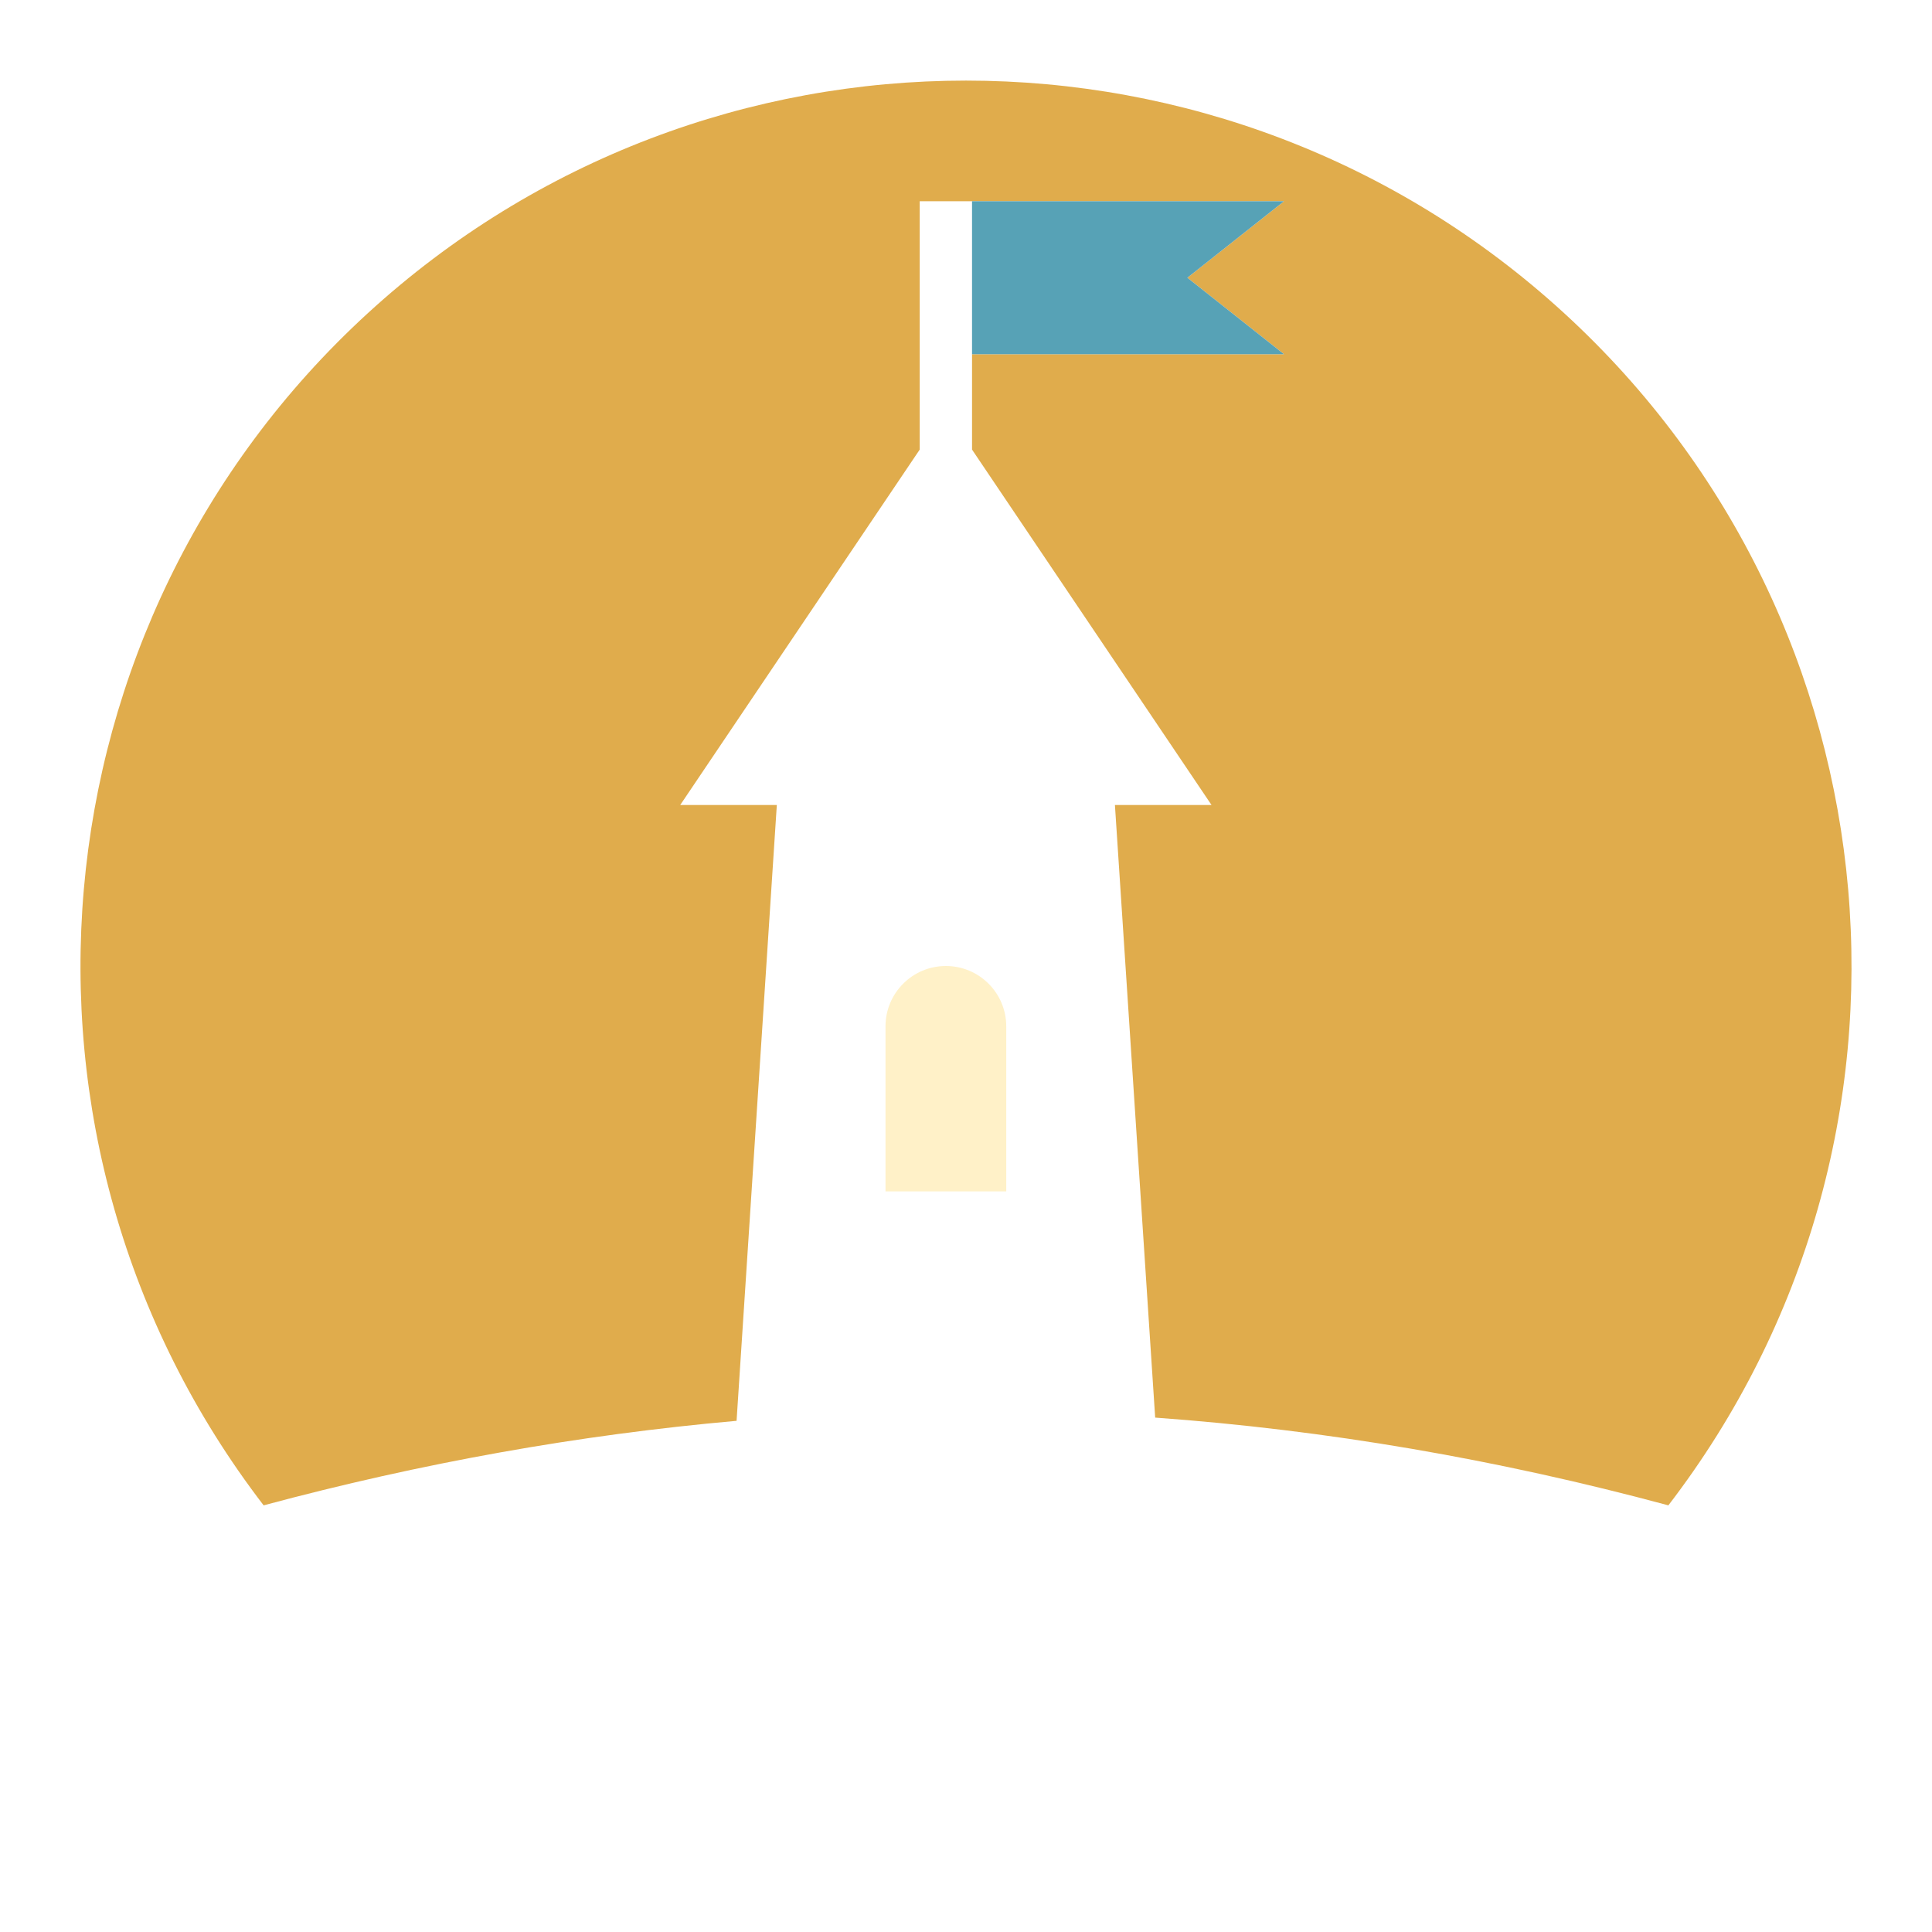
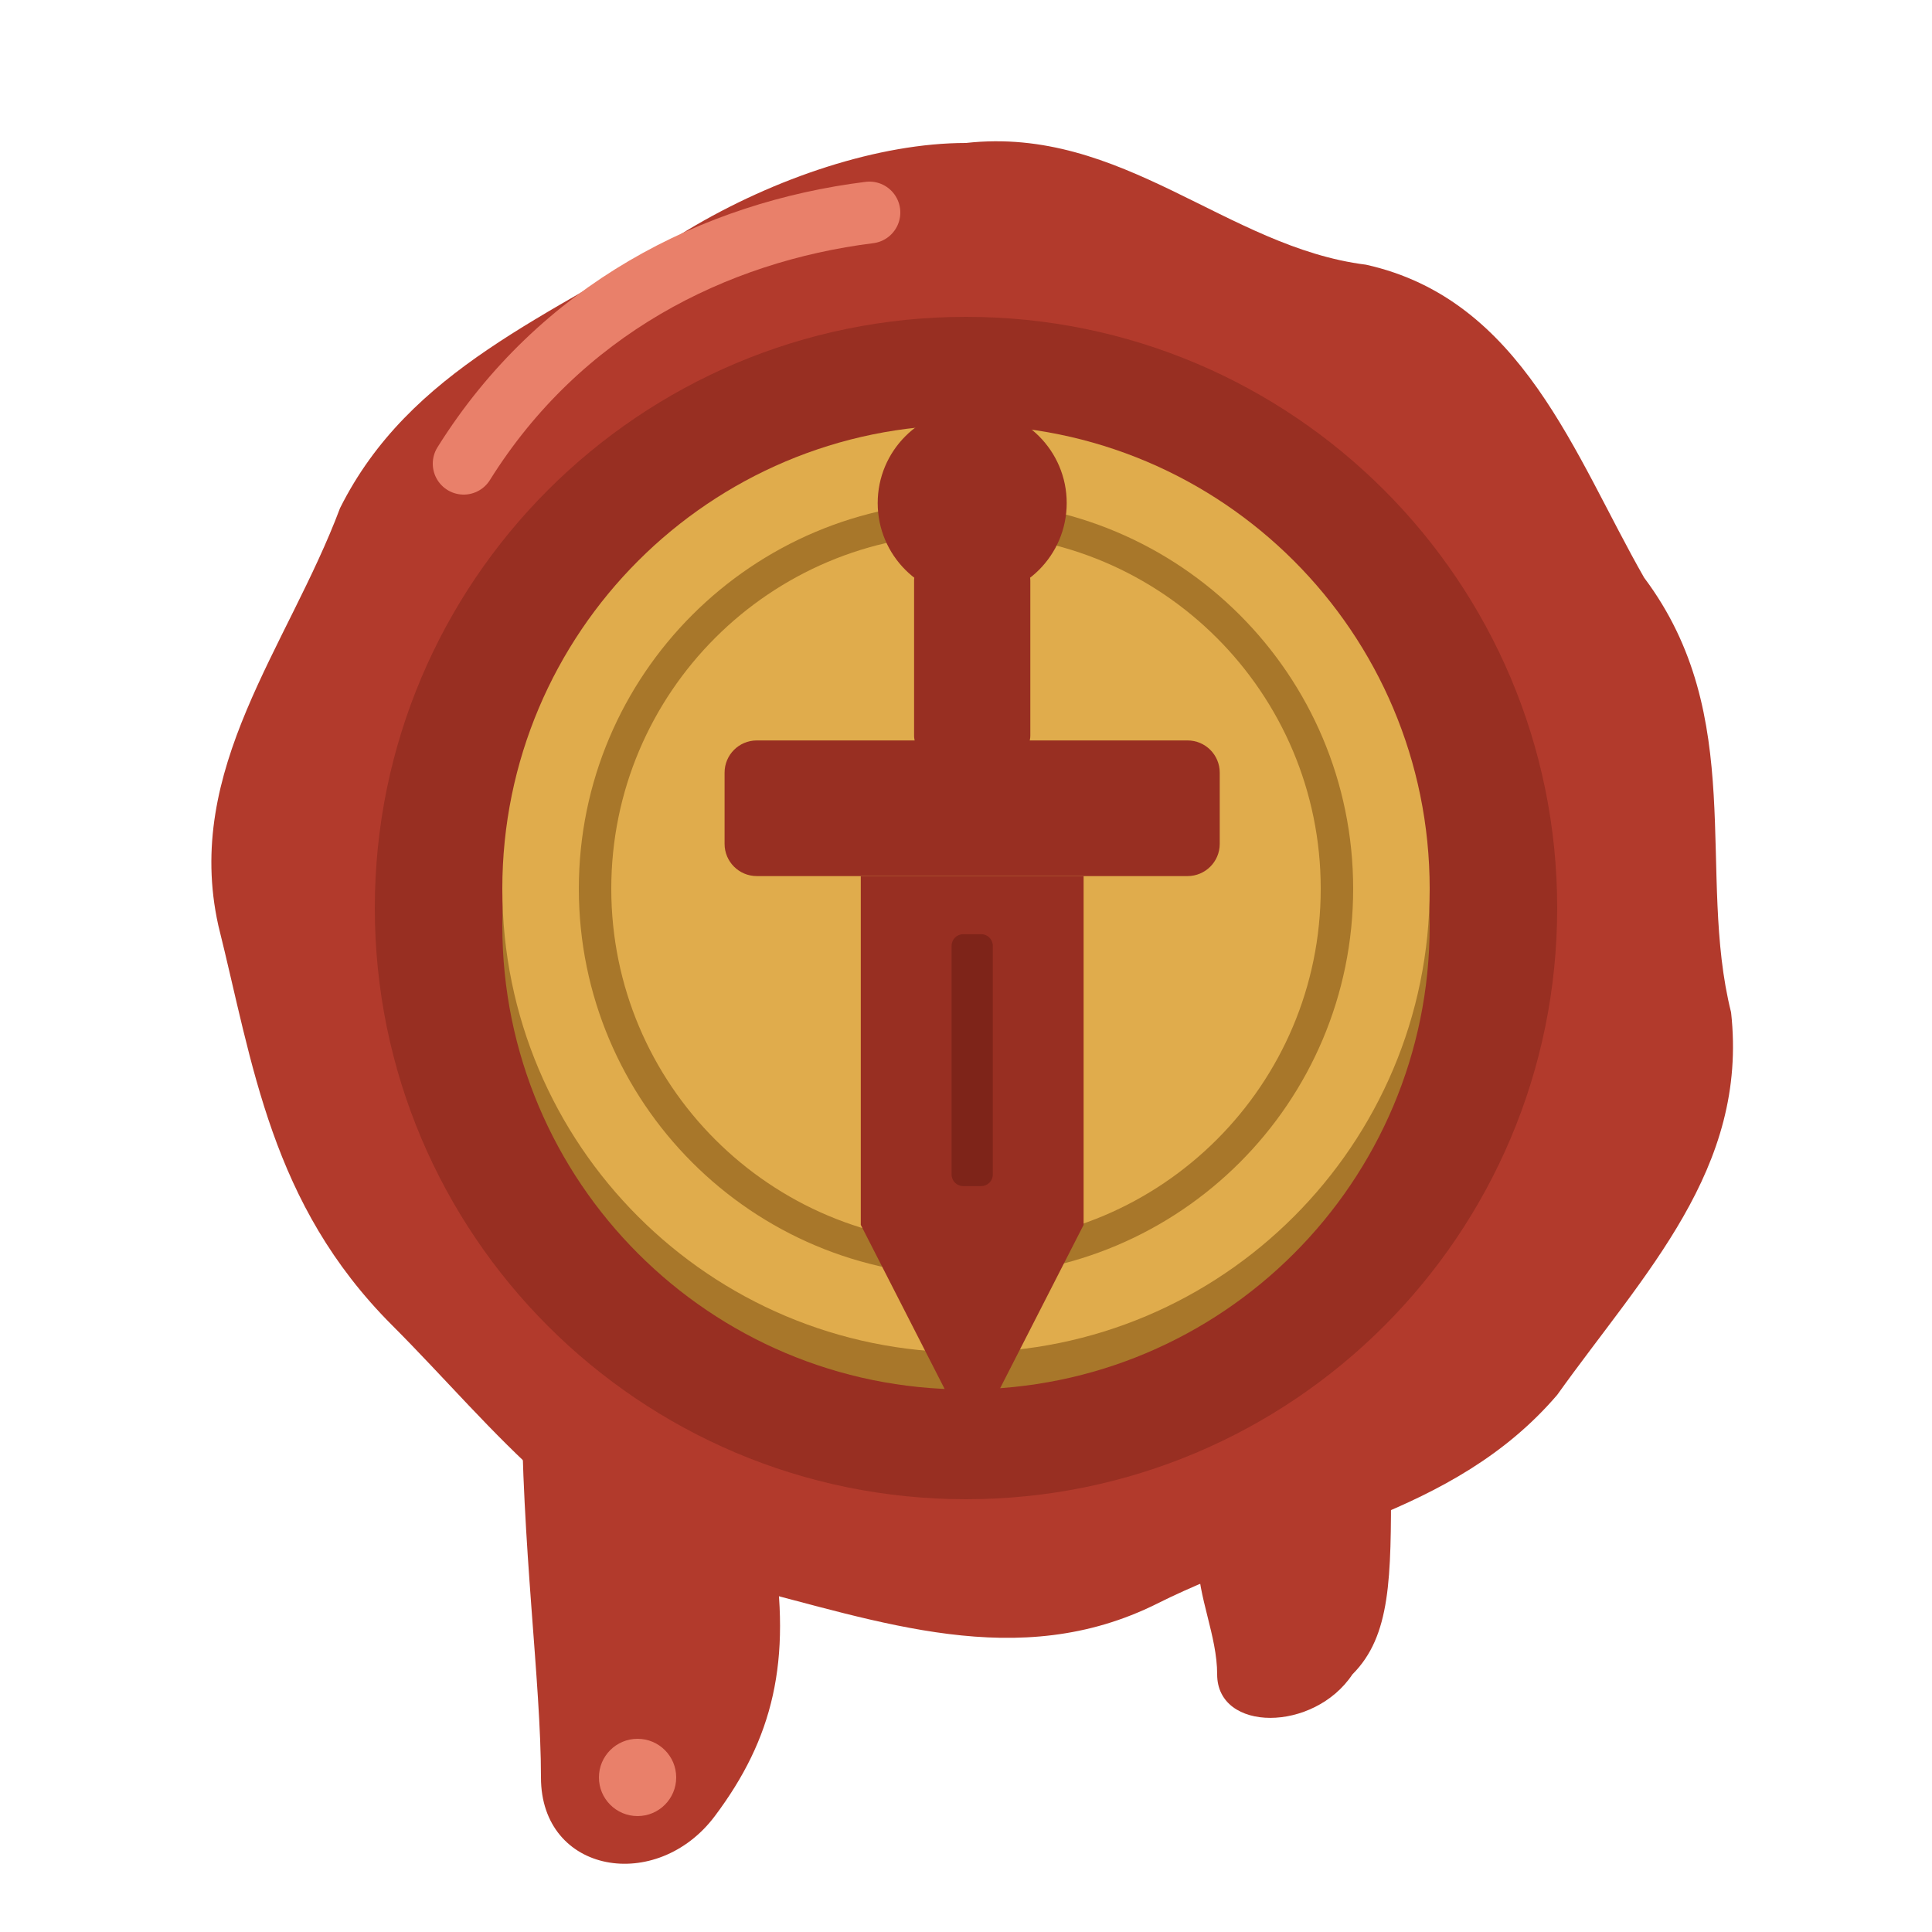
<svg xmlns="http://www.w3.org/2000/svg" viewBox="0 0 48 48" width="48" height="48">
-   <path fill="#e0ac4c" d="M6.55 37.4A22 22 0 1 1 41.45 37.4Q35.07 35.68 28.7 35.22L27.7 20H30.1L24.15 11.17V8.8H31.9L29.5 6.9L31.9 5H22.85V11.17L16.9 20H19.3L18.3 35.3Q12.43 35.82 6.55 37.4Z" />
-   <path fill="#fff1c8" d="M22 29.6V25.5A1.5 1.5 0 0 1 25 25.5V29.6Z" />
-   <path fill="#57a2b6" d="M24.15 5H31.9L29.5 6.9L31.9 8.8H24.15Z" />
+   <g transform="scale(0.2)">
+     <path fill="#b23a2c" d="M120 17.76C139.44 15.6 152.4 30.72 169.68 32.88C189.12 37.2 195.6 56.64 204.24 71.76C217.2 89.04 210.72 108.48 215.04 125.76C217.2 145.2 204.24 158.16 193.44 173.28C180.48 188.4 161.04 190.56 143.76 199.2C126.48 207.84 109.2 201.36 91.92 197.04C72.48 192.72 61.68 177.6 48.72 164.64C33.6 149.52 31.44 132.24 27.12 114.96C22.8 95.52 35.76 80.4 42.24 63.12C50.88 45.84 68.16 39.36 85.44 28.56C96.24 22.08 109.2 17.76 120 17.76Z" />
+     <circle cx="120" cy="112.8" r="73.44" fill="#982f22" />
+     <path fill="#b23a2c" d="M64.8 172.8C79.2 182.4 91.2 187.2 96 192C98.4 206.4 96 216 88.8 225.6C81.6 235.2 67.2 232.8 67.2 220.8C67.2 208.8 64.8 192 64.8 172.8Z" />
+     <path fill="#b23a2c" d="M148.8 193.6C158.4 193.6 168 188.8 172.8 184C172.8 196 172.8 203.2 168 208C163.2 215.2 151.2 215.2 151.2 208C151.2 203.2 148.8 198.4 148.8 193.6Z" />
+     <circle cx="79.2" cy="220.8" r="4.8" fill="#e9806a" />
+     <circle cx="120" cy="115" r="57.6" fill="#a8772a" />
+     <circle cx="120" cy="110.4" r="57.6" fill="#e0ac4c" />
+     <circle cx="120" cy="110.4" r="46.08" fill="none" stroke="#a8772a" stroke-width="4.03" />
+     <path fill="#982f22" d="M106.93 108.83H134.61V152.16L120.77 179.24L106.93 152.16Z" />
+     <rect x="118.21" y="116.05" width="5.12" height="31.29" rx="1.44" fill="#7e2419" />
+     <rect x="90.01" y="91.98" width="61.51" height="16.85" rx="4" fill="#982f22" />
+     <rect x="113.55" y="69.72" width="14.44" height="24.07" rx="2.4" fill="#982f22" />
+     <circle cx="120.77" cy="62.49" r="11.74" fill="#982f22" />
+     <path d="M57.6 57.6C69.6 38.4 88.8 28.8 108 26.4" fill="none" stroke="#e9806a" stroke-width="7.68" stroke-linecap="round" />
+   </g>
</svg>
